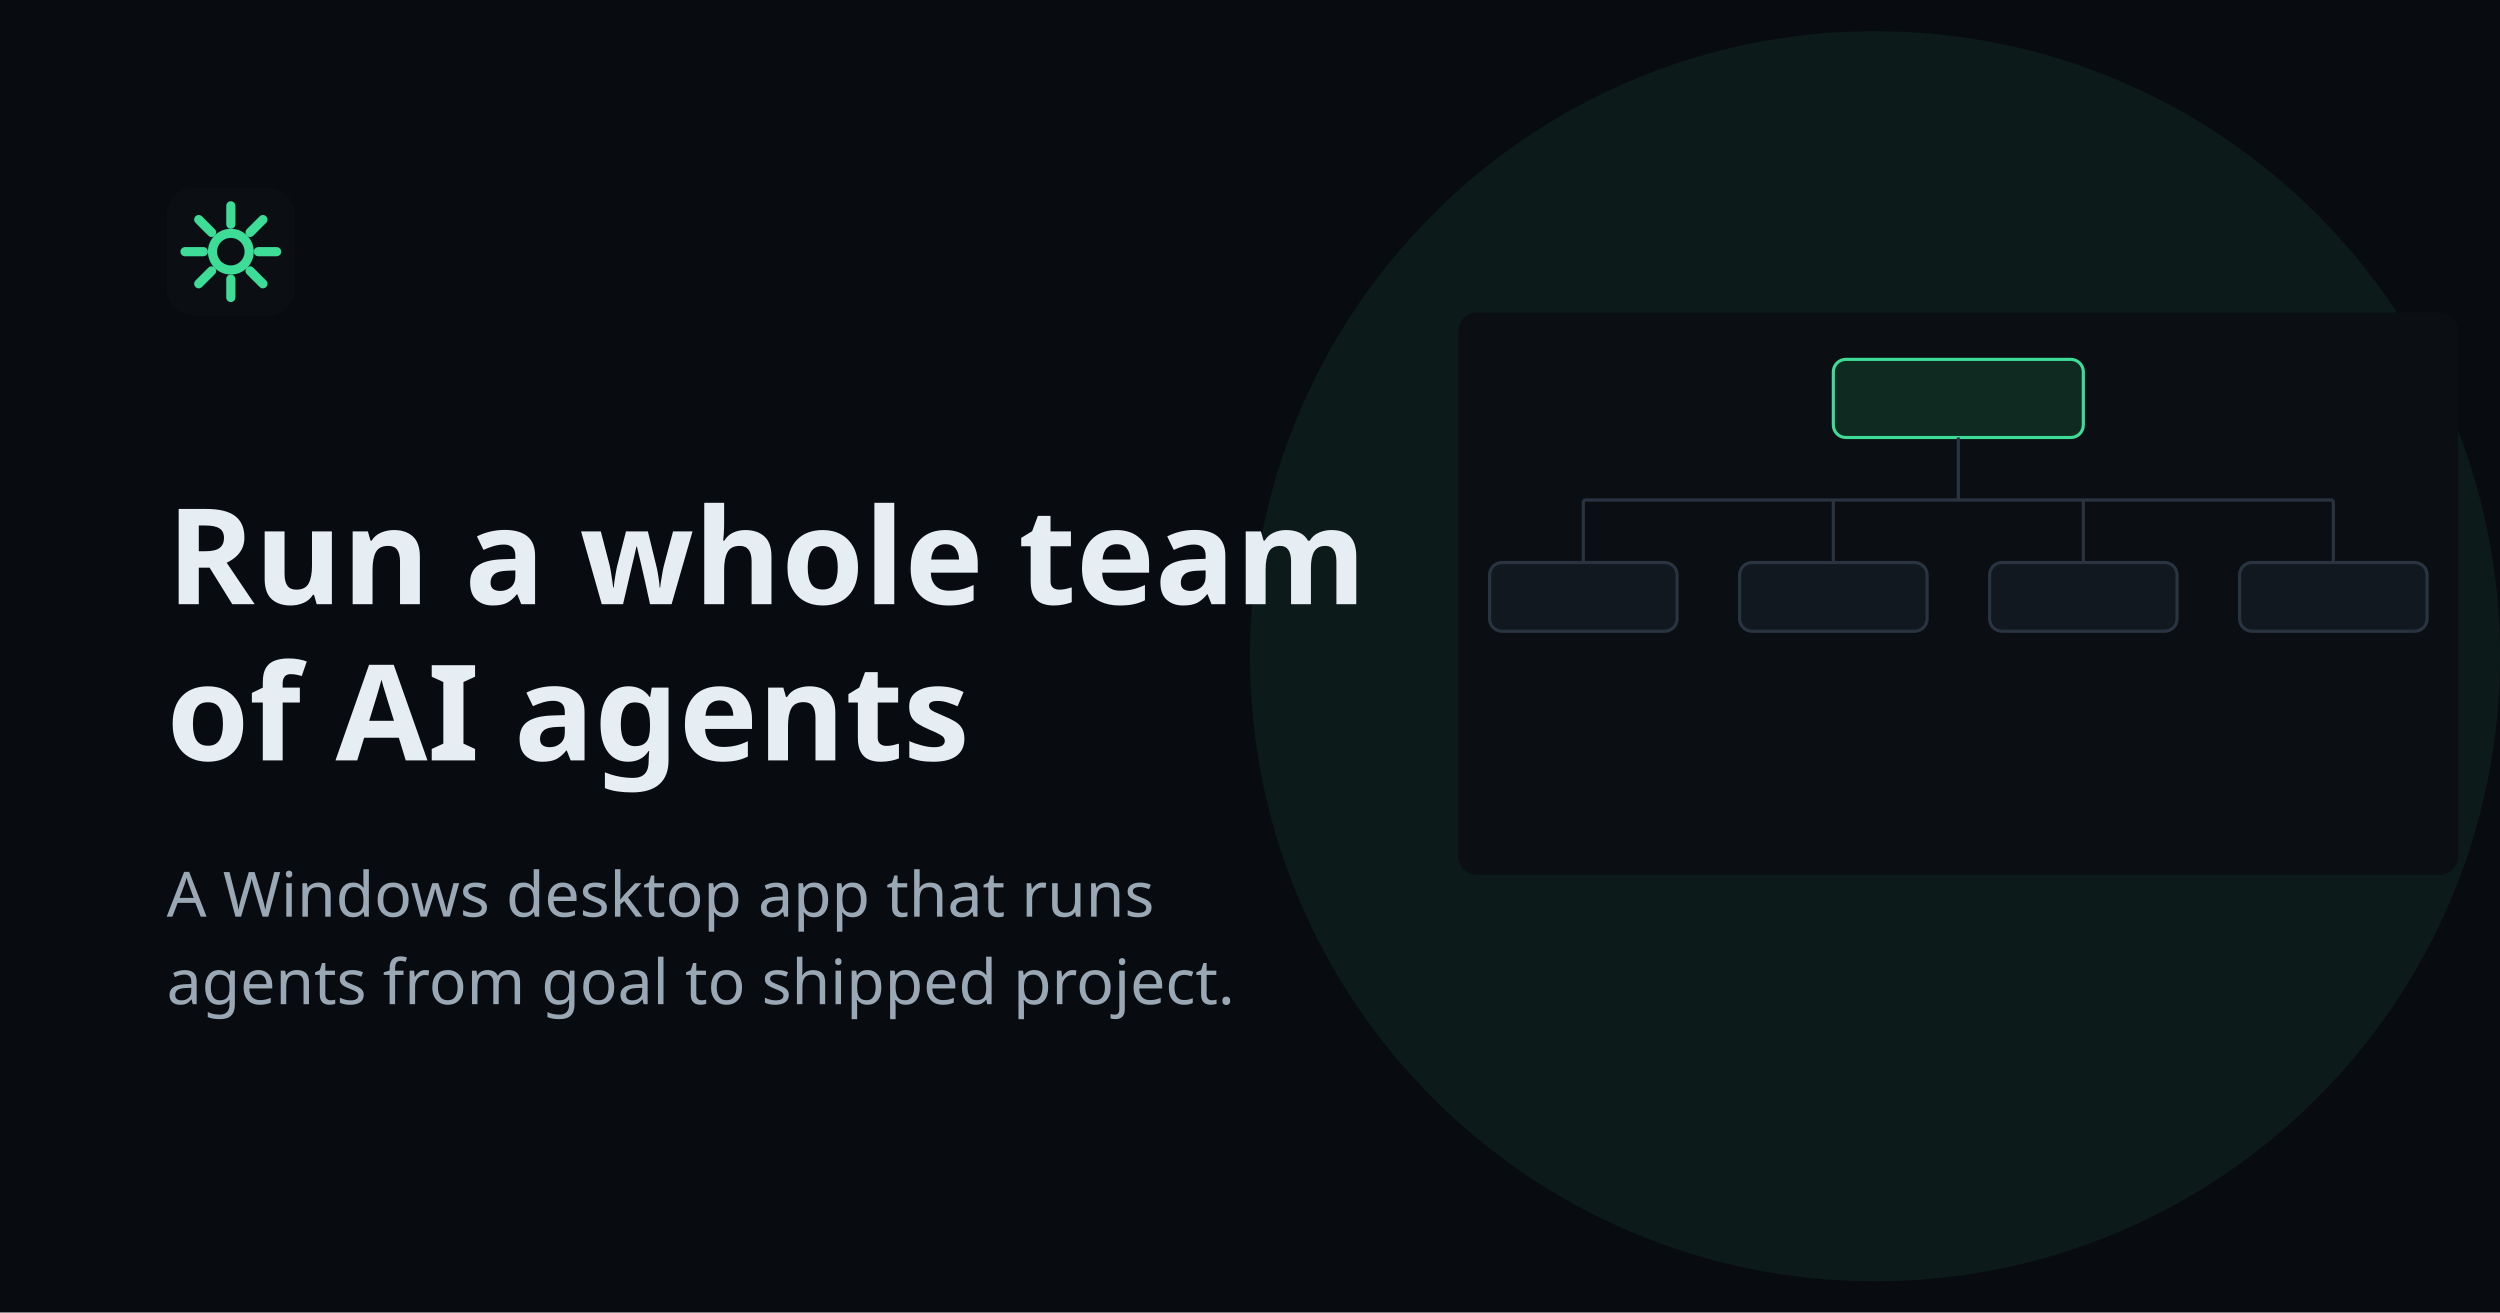
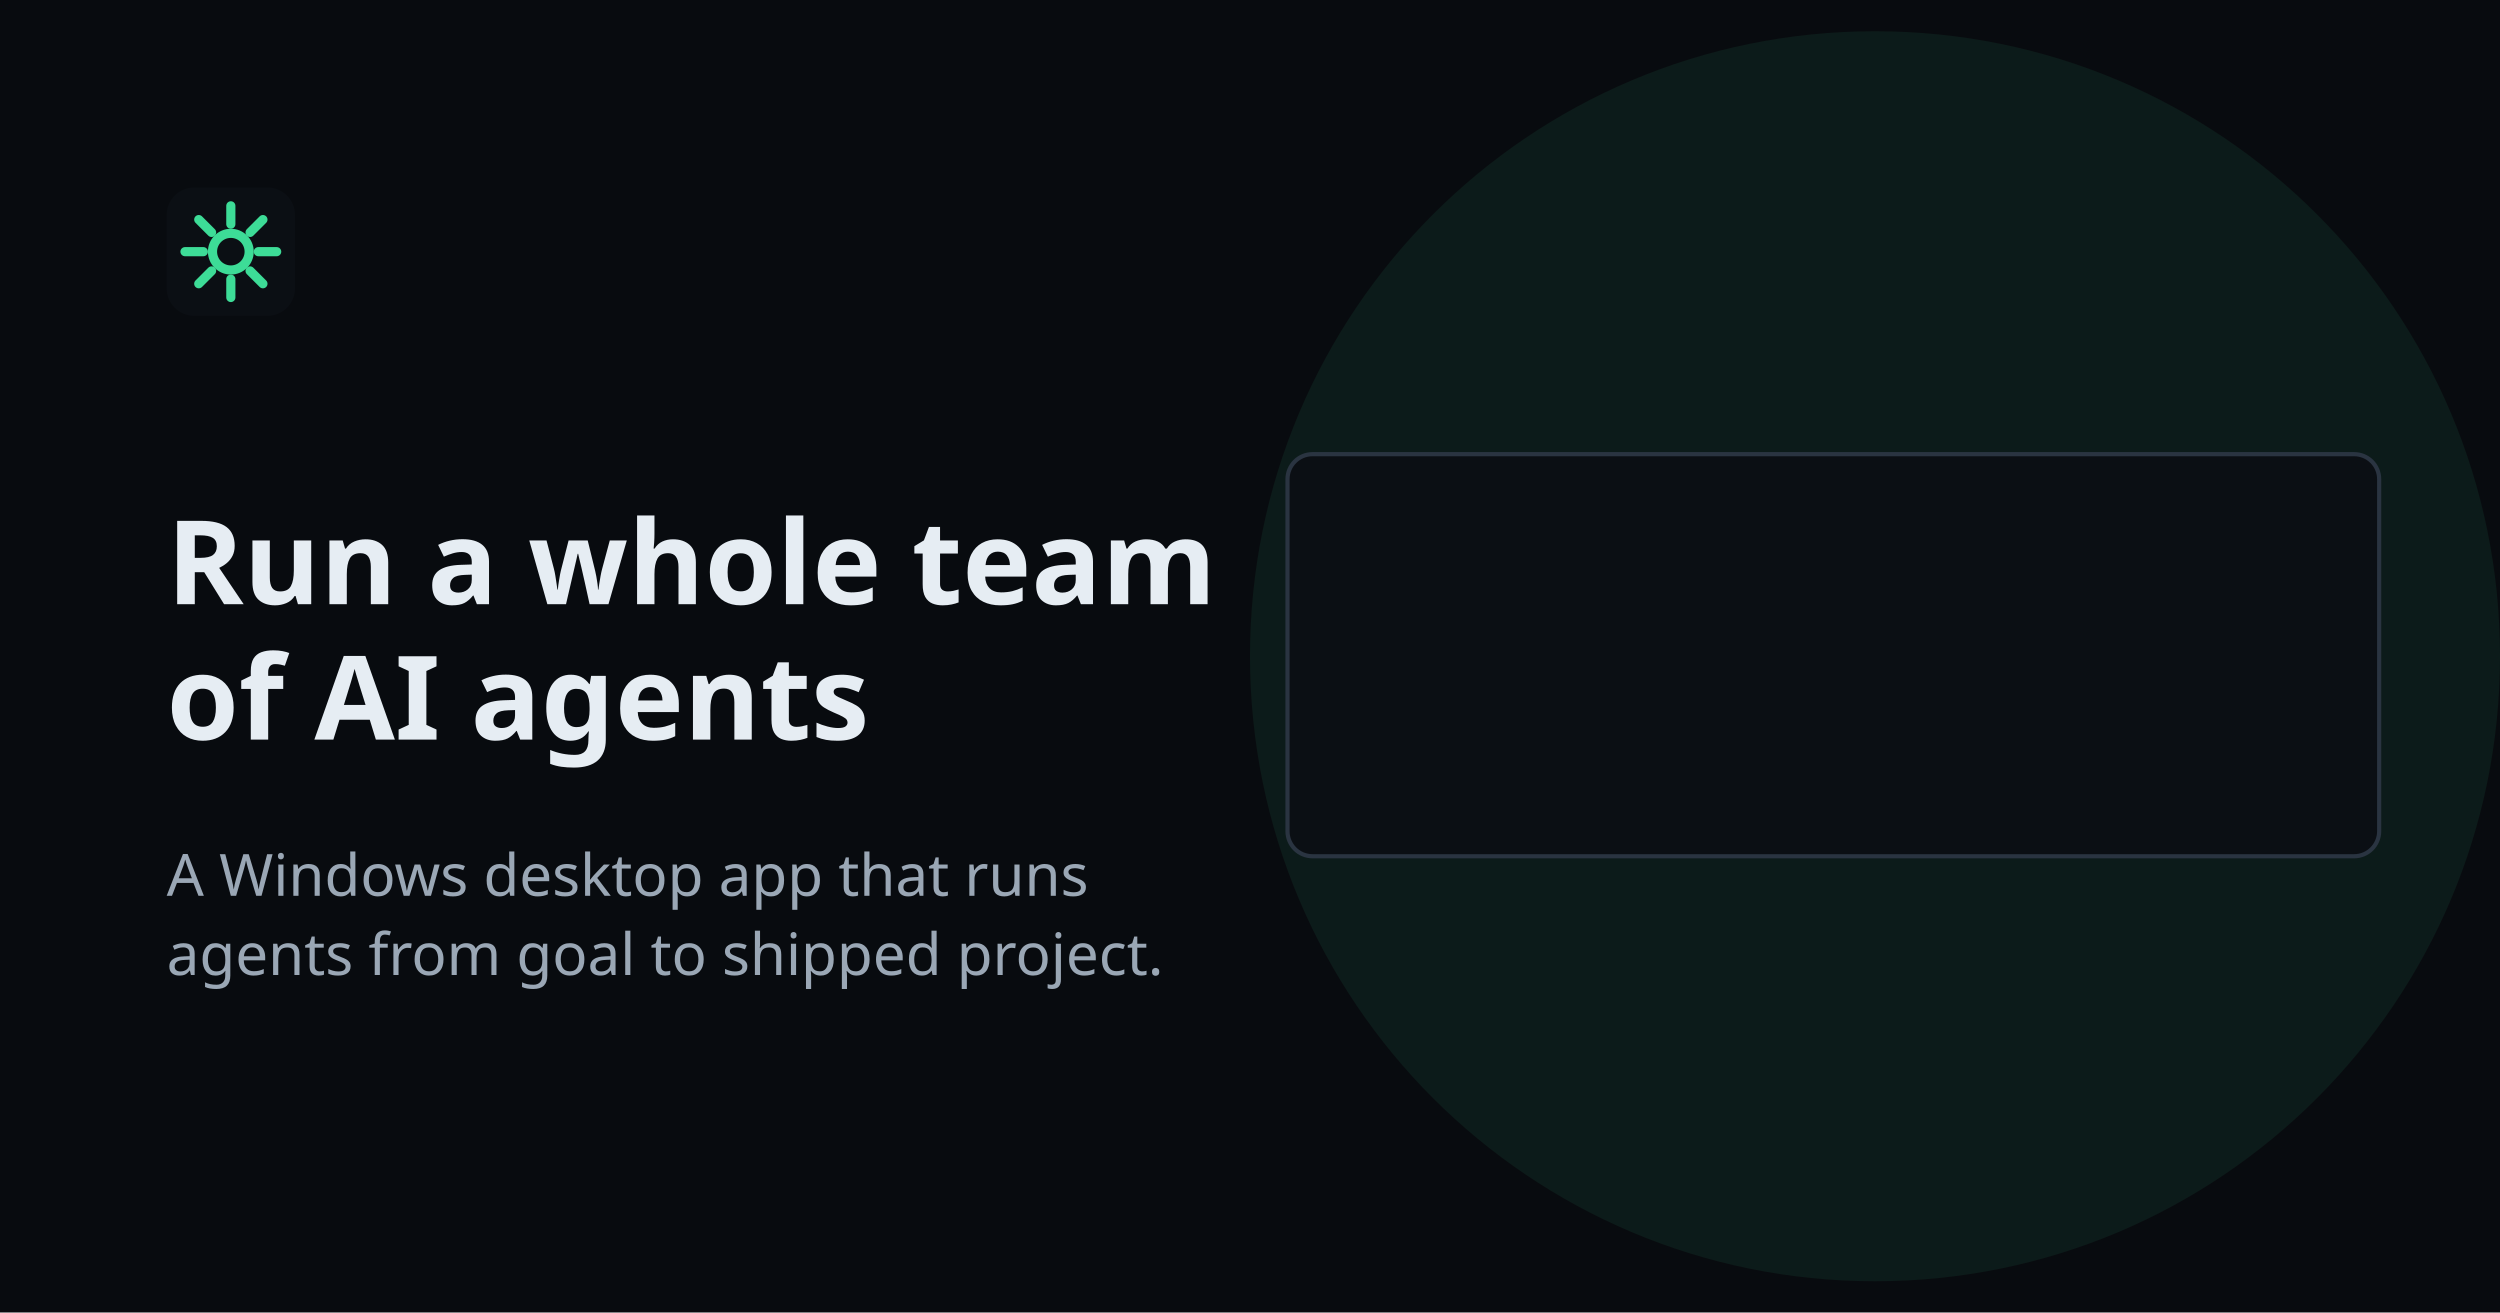
<svg xmlns="http://www.w3.org/2000/svg" width="1200" height="630" role="img" aria-labelledby="t d" viewBox="0 0 1200 630" font-family="Segoe UI, system-ui, sans-serif">
  <rect width="1200" height="630" fill="#080b0f" />
  <circle cx="900" cy="315" r="300" fill="#3ddc97" opacity="0.08" />
  <g transform="translate(80 90) scale(2.2)" fill="none" stroke="#3ddc97" stroke-width="2" stroke-linecap="round">
    <rect width="28" height="28" rx="6" fill="#0b0f14" stroke="none" />
    <circle cx="14" cy="14" r="4" />
    <path d="M14 4v4M14 20v4M4 14h4M20 14h4M7 7l2.8 2.8M18.2 18.2L21 21M21 7l-2.8 2.8M9.8 18.2L7 21" />
  </g>
-   <text x="80" y="290" fill="#e6edf3" font-size="64" font-weight="700">Run a whole team</text>
-   <text x="80" y="365" fill="#e6edf3" font-size="64" font-weight="700">of AI agents</text>
-   <text x="80" y="440" fill="#9aa7b5" font-size="30">A Windows desktop app that runs</text>
-   <text x="80" y="482" fill="#9aa7b5" font-size="30">agents from goal to shipped project.</text>
-   <g transform="translate(700 150) scale(0.75)">
-     <rect width="640" height="360" rx="12" fill="#0b0f14" />
-     <rect x="240" y="30" width="160" height="50" rx="8" fill="#0f2a21" stroke="#3ddc97" stroke-width="2" />
-     <g stroke="#2a3441" stroke-width="2">
-       <path d="M320 80V120M80 120H560M80 120V160M240 120V160M400 120V160M560 120V160" />
-     </g>
-     <g fill="#121820" stroke="#2a3441" stroke-width="2">
-       <rect x="20" y="160" width="120" height="44" rx="8" />
-       <rect x="180" y="160" width="120" height="44" rx="8" />
-       <rect x="340" y="160" width="120" height="44" rx="8" />
-       <rect x="500" y="160" width="120" height="44" rx="8" />
-     </g>
-   </g>
+   <text x="80" y="290" fill="#e6edf3" font-size="56" font-weight="700">Run a whole team</text>
+   <text x="80" y="355" fill="#e6edf3" font-size="56" font-weight="700">of AI agents</text>
+   <text x="80" y="430" fill="#9aa7b5" font-size="28">A Windows desktop app that runs</text>
+   <text x="80" y="468" fill="#9aa7b5" font-size="28">agents from goal to shipped project.</text>
+   <rect x="618" y="218" width="524" height="193" rx="12" fill="#0b0f14" stroke="#2a3441" stroke-width="2" />
</svg>
